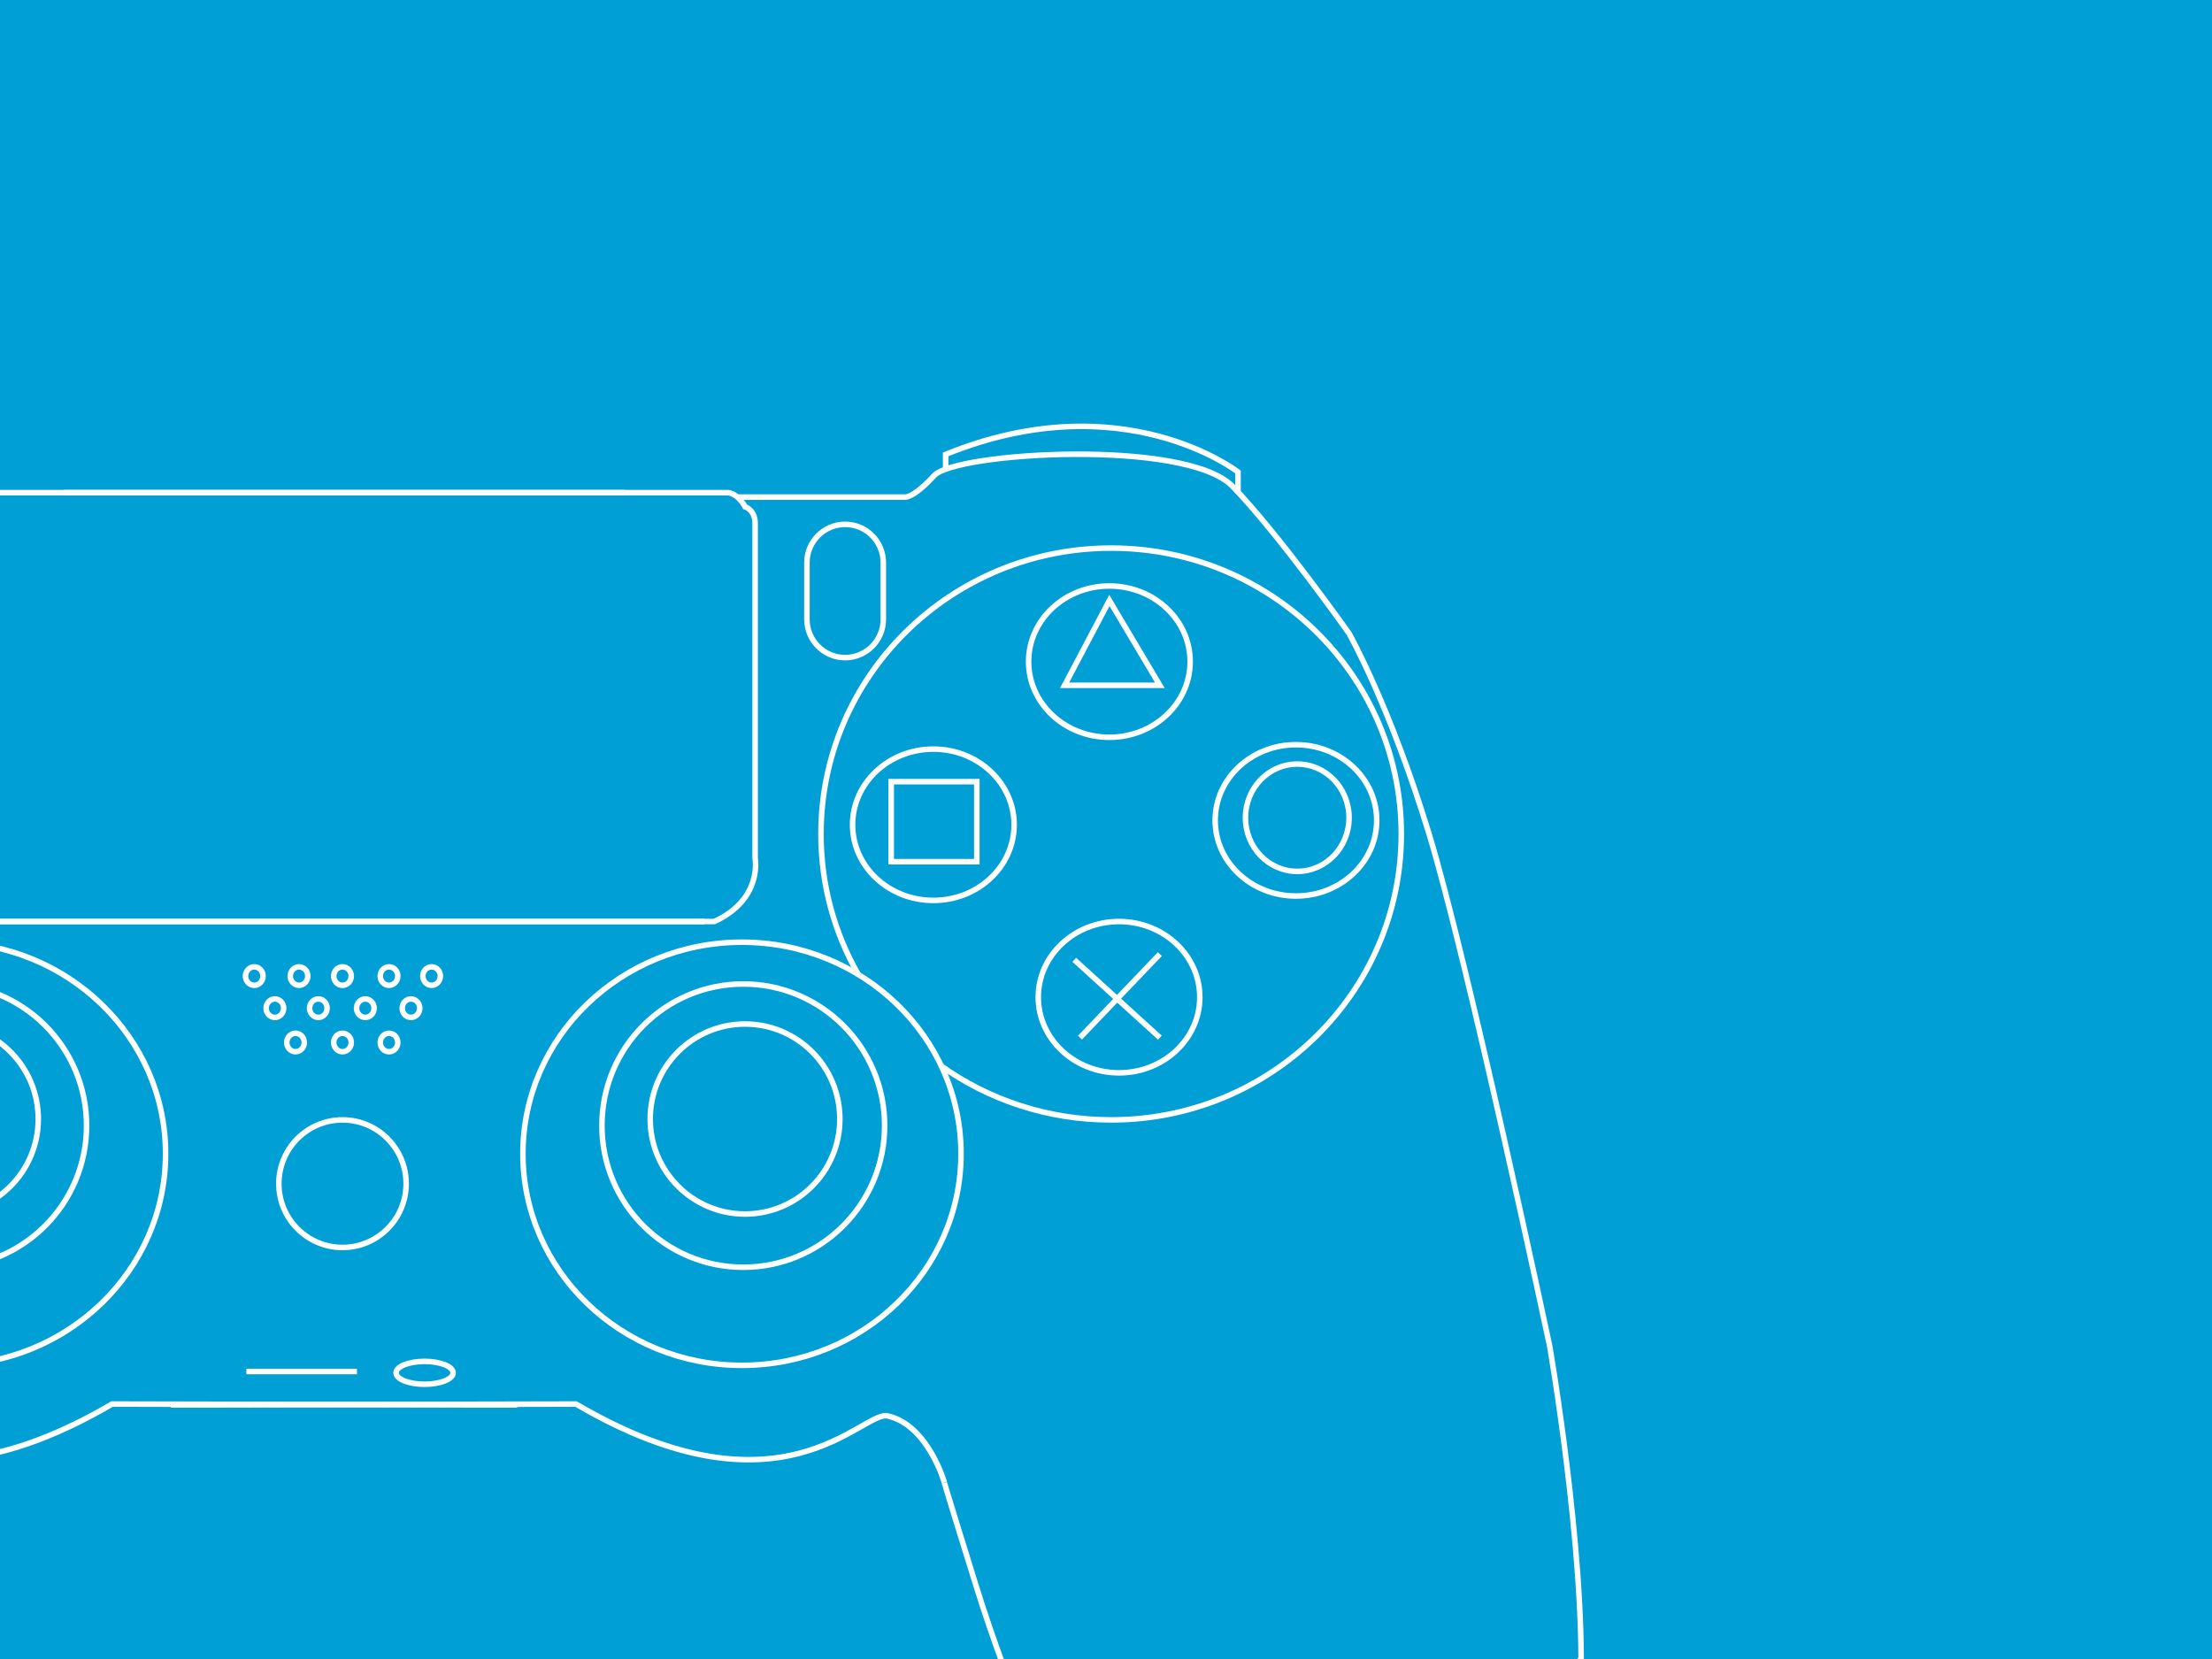
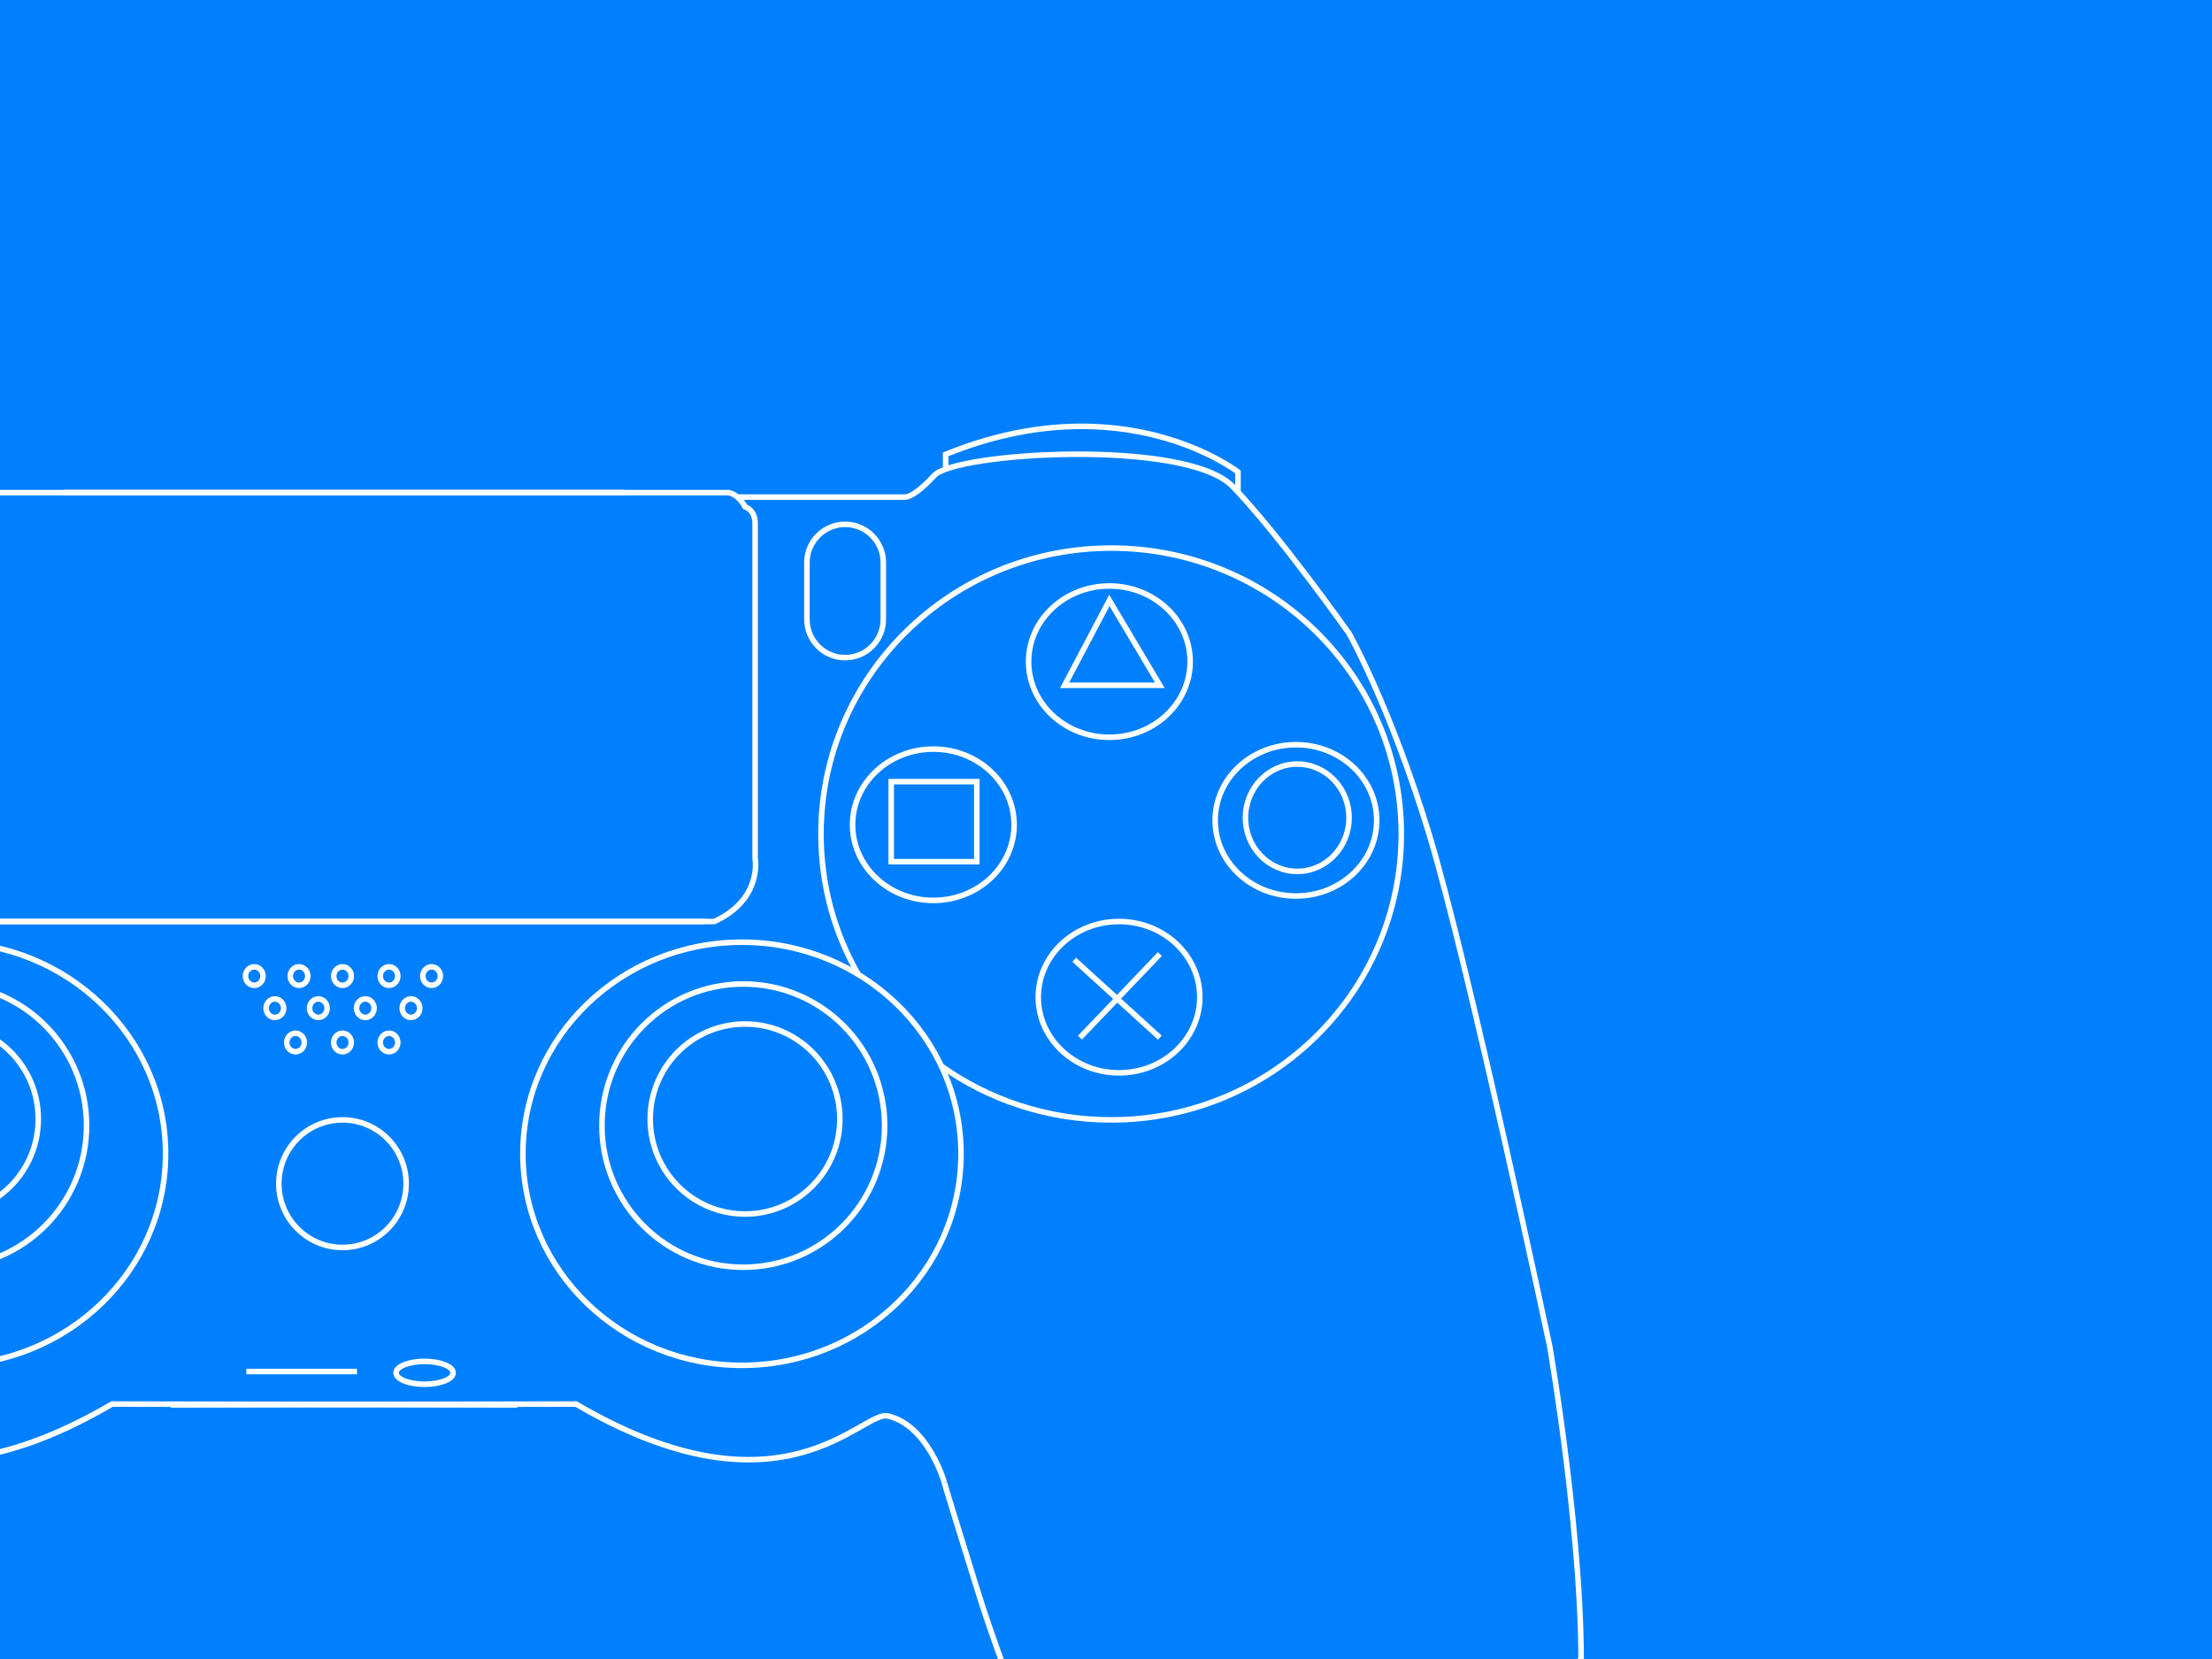
<svg xmlns="http://www.w3.org/2000/svg" xmlns:xlink="http://www.w3.org/1999/xlink" width="800px" height="600px" viewBox="0 0 800 600" version="1.1">
  <defs>
    <rect id="path-1" x="-5.68434189e-14" y="0" width="800" height="600" />
  </defs>
  <g id="Page-1" stroke="none" stroke-width="1" fill="none" fill-rule="evenodd">
    <g id="ps-cont">
      <g id="Page-1">
        <g id="ps-cont">
          <g id="Page-1">
            <g id="Group-2">
              <g id="Group">
                <mask id="mask-2" fill="white">
                  <use xlink:href="#path-1" />
                </mask>
-                 <use id="Mask" fill="#009FD6" fill-rule="nonzero" xlink:href="#path-1" />
+                 <use id="Mask" fill="#0080FF" fill-rule="nonzero" xlink:href="#path-1" />
                <g mask="url(#mask-2)">
                  <g transform="translate(-324, 154)">
                    <g id="Group-2" stroke="none" stroke-width="1" fill-rule="evenodd" transform="translate(620.2114, 43.57642)">
                      <path d="M14.357,155.113 C5.625,140 0.703,122.661 0.703,104.049 C0.703,46.939 47.696,0.647 105.644,0.647 C163.592,0.647 210.585,46.939 210.585,104.049 C210.585,161.158 163.592,207.45 105.644,207.45 C82.624,207.45 61.191,200.132 43.886,187.724" id="Shape" stroke="#FFFFFF" stroke-width="2" />
                      <ellipse id="Oval" stroke="#FFFFFF" stroke-width="2" cx="105.009" cy="41.708" rx="29.212" ry="27.362" />
                      <polygon id="Shape" stroke="#FFFFFF" stroke-width="2" points="105.009 19.578 123.267 50.28 88.815 50.28" />
                      <ellipse id="Oval" stroke="#FFFFFF" stroke-width="2" cx="41.346" cy="100.708" rx="29.212" ry="27.362" />
                      <rect id="Rectangle-path" stroke="#FFFFFF" stroke-width="2" x="26.105" y="85.118" width="30.958" height="28.952" />
                      <ellipse id="Oval" stroke="#FFFFFF" stroke-width="2" cx="172.483" cy="99.117" rx="29.212" ry="27.362" />
                      <ellipse id="Oval" stroke="#FFFFFF" stroke-width="2" cx="172.959" cy="98.163" rx="18.734" ry="19.408" />
                      <ellipse id="Oval" stroke="#FFFFFF" stroke-width="2" cx="108.502" cy="163.067" rx="29.212" ry="27.362" />
                      <path d="M123.267,147.477 L94.372,177.702" id="Shape" stroke="#FFFFFF" stroke-width="2" />
                      <path d="M92.308,149.545 L123.267,177.702" id="Shape" stroke="#FFFFFF" stroke-width="2" />
                    </g>
                    <path d="M590.75,25.771 L651.238,25.771 C651.238,25.771 654.096,26.407 661.875,17.976 C669.654,9.545 752.686,4.613 769.674,21.794 C786.502,39.133 811.904,75.085 811.904,75.085 C811.904,75.085 826.669,101.174 840.799,147.466 C854.928,193.758 884.458,332.792 884.458,332.792 C884.458,332.792 897.159,406.128 895.73,454.965 C894.301,503.802 888.744,512.074 888.744,512.074 C888.744,512.074 886.681,545.321 843.656,573.478 C800.632,601.635 759.83,573.478 759.83,573.478 C759.83,573.478 726.014,545.958 706.328,495.848 C706.328,495.848 689.499,459.896 676.798,418.854 C664.098,377.971 665.526,382.107 665.526,382.107 C665.526,382.107 659.652,361.427 645.046,358.086 C635.838,356.018 606.944,397.537 532.326,353.791 L385.789,354.109" id="Shape" stroke="#FFFFFF" stroke-width="2" />
                    <path d="M666.003,15.749 L666.003,10.34 C730.142,-15.749 771.738,16.703 771.738,16.703 L771.738,24.339" id="Shape" stroke="#FFFFFF" stroke-width="2" />
                    <path d="M643.459,69.995 C643.459,77.63 637.267,83.834 629.646,83.834 L629.646,83.834 C622.026,83.834 615.834,77.63 615.834,69.995 L615.834,49.473 C615.834,41.838 622.026,35.634 629.646,35.634 L629.646,35.634 C637.267,35.634 643.459,41.838 643.459,49.473 L643.459,69.995 Z" id="Shape" stroke="#FFFFFF" stroke-width="2" />
                    <ellipse id="Oval" stroke="#FFFFFF" stroke-width="2" cx="592.338" cy="263.275" rx="79.222" ry="76.517" />
                    <ellipse id="Oval" stroke="#FFFFFF" stroke-width="2" cx="592.814" cy="253.094" rx="51.121" ry="51.223" />
                    <ellipse id="Oval" stroke="#FFFFFF" stroke-width="2" cx="593.449" cy="250.708" rx="34.292" ry="34.361" />
                    <path d="M306.091,25.771 L245.603,25.771 C245.603,25.771 242.746,26.407 234.966,17.976 C227.187,9.545 144.155,4.613 127.168,21.794 C110.18,38.974 84.937,75.085 84.937,75.085 C84.937,75.085 70.172,101.174 56.043,147.466 C41.913,193.758 12.383,332.792 12.383,332.792 C12.383,332.792 -0.318,406.128 1.111,454.965 C2.54,503.643 8.097,512.074 8.097,512.074 C8.097,512.074 10.161,545.321 53.185,573.478 C96.209,601.635 137.011,573.478 137.011,573.478 C137.011,573.478 170.827,545.958 190.513,495.848 C190.513,495.848 207.342,459.896 220.043,418.854 C232.744,377.971 231.315,382.107 231.315,382.107 C231.315,382.107 237.189,361.427 251.795,358.086 C261.003,356.018 289.898,397.537 364.515,353.791 L511.052,354.109" id="Shape" stroke="#FFFFFF" stroke-width="2" />
                    <ellipse id="Oval" stroke="#FFFFFF" stroke-width="2" cx="304.662" cy="263.275" rx="79.222" ry="76.517" />
                    <ellipse id="Oval" stroke="#FFFFFF" stroke-width="2" cx="304.186" cy="253.094" rx="51.121" ry="51.223" />
                    <ellipse id="Oval" stroke="#FFFFFF" stroke-width="2" cx="303.551" cy="250.708" rx="34.292" ry="34.361" />
                    <path d="M318.157,179.282 L582.336,179.282 C599.958,171.169 597.1,156.374 597.1,156.374 L597.1,52.973 L597.1,35.634 C597.259,30.384 593.449,29.27 593.449,29.27 C593.449,29.27 591.385,24.975 587.575,24.18 L347.21,24.18" id="Shape" stroke="#FFFFFF" stroke-width="2" />
                    <path d="M578.843,179.282 L314.823,179.282 C297.201,171.169 300.058,156.374 300.058,156.374 L300.058,52.973 L300.058,35.634 C299.9,30.384 303.71,29.27 303.71,29.27 C303.71,29.27 305.774,24.975 309.584,24.18 L549.948,24.18" id="Shape" stroke="#FFFFFF" stroke-width="2" />
                    <ellipse id="Oval" stroke="#FFFFFF" stroke-width="2" cx="480.093" cy="199.007" rx="3.175" ry="3.341" />
                    <ellipse id="Oval" stroke="#FFFFFF" stroke-width="2" cx="472.632" cy="210.62" rx="3.175" ry="3.341" />
                    <ellipse id="Oval" stroke="#FFFFFF" stroke-width="2" cx="464.694" cy="223.028" rx="3.175" ry="3.341" />
                    <ellipse id="Oval" stroke="#FFFFFF" stroke-width="2" cx="456.121" cy="210.62" rx="3.175" ry="3.341" />
                    <ellipse id="Oval" stroke="#FFFFFF" stroke-width="2" cx="464.694" cy="199.007" rx="3.175" ry="3.341" />
                    <ellipse id="Oval" stroke="#FFFFFF" stroke-width="2" cx="447.865" cy="223.028" rx="3.175" ry="3.341" />
                    <ellipse id="Oval" stroke="#FFFFFF" stroke-width="2" cx="439.133" cy="210.62" rx="3.175" ry="3.341" />
                    <ellipse id="Oval" stroke="#FFFFFF" stroke-width="2" cx="447.865" cy="199.007" rx="3.175" ry="3.341" />
                    <ellipse id="Oval" stroke="#FFFFFF" stroke-width="2" cx="423.416" cy="210.62" rx="3.175" ry="3.341" />
                    <ellipse id="Oval" stroke="#FFFFFF" stroke-width="2" cx="432.148" cy="199.007" rx="3.175" ry="3.341" />
                    <ellipse id="Oval" stroke="#FFFFFF" stroke-width="2" cx="415.954" cy="199.007" rx="3.175" ry="3.341" />
                    <ellipse id="Oval" stroke="#FFFFFF" stroke-width="2" cx="430.878" cy="223.028" rx="3.175" ry="3.341" />
                    <ellipse id="Oval" stroke="#FFFFFF" stroke-width="2" cx="447.865" cy="274.092" rx="23.02" ry="23.066" />
                    <ellipse id="Oval" stroke="#FFFFFF" stroke-width="2" cx="477.553" cy="342.496" rx="10.319" ry="4.136" />
                    <path d="M453.104,342.019 L413.096,342.019" id="Shape" stroke="#FFFFFF" stroke-width="2" />
                    <path d="M718.87,522.573 C718.87,522.573 825.399,572.842 895.73,445.897" id="Shape" stroke="#FFFFFF" stroke-width="2" />
                  </g>
                </g>
              </g>
            </g>
          </g>
        </g>
      </g>
    </g>
  </g>
</svg>
